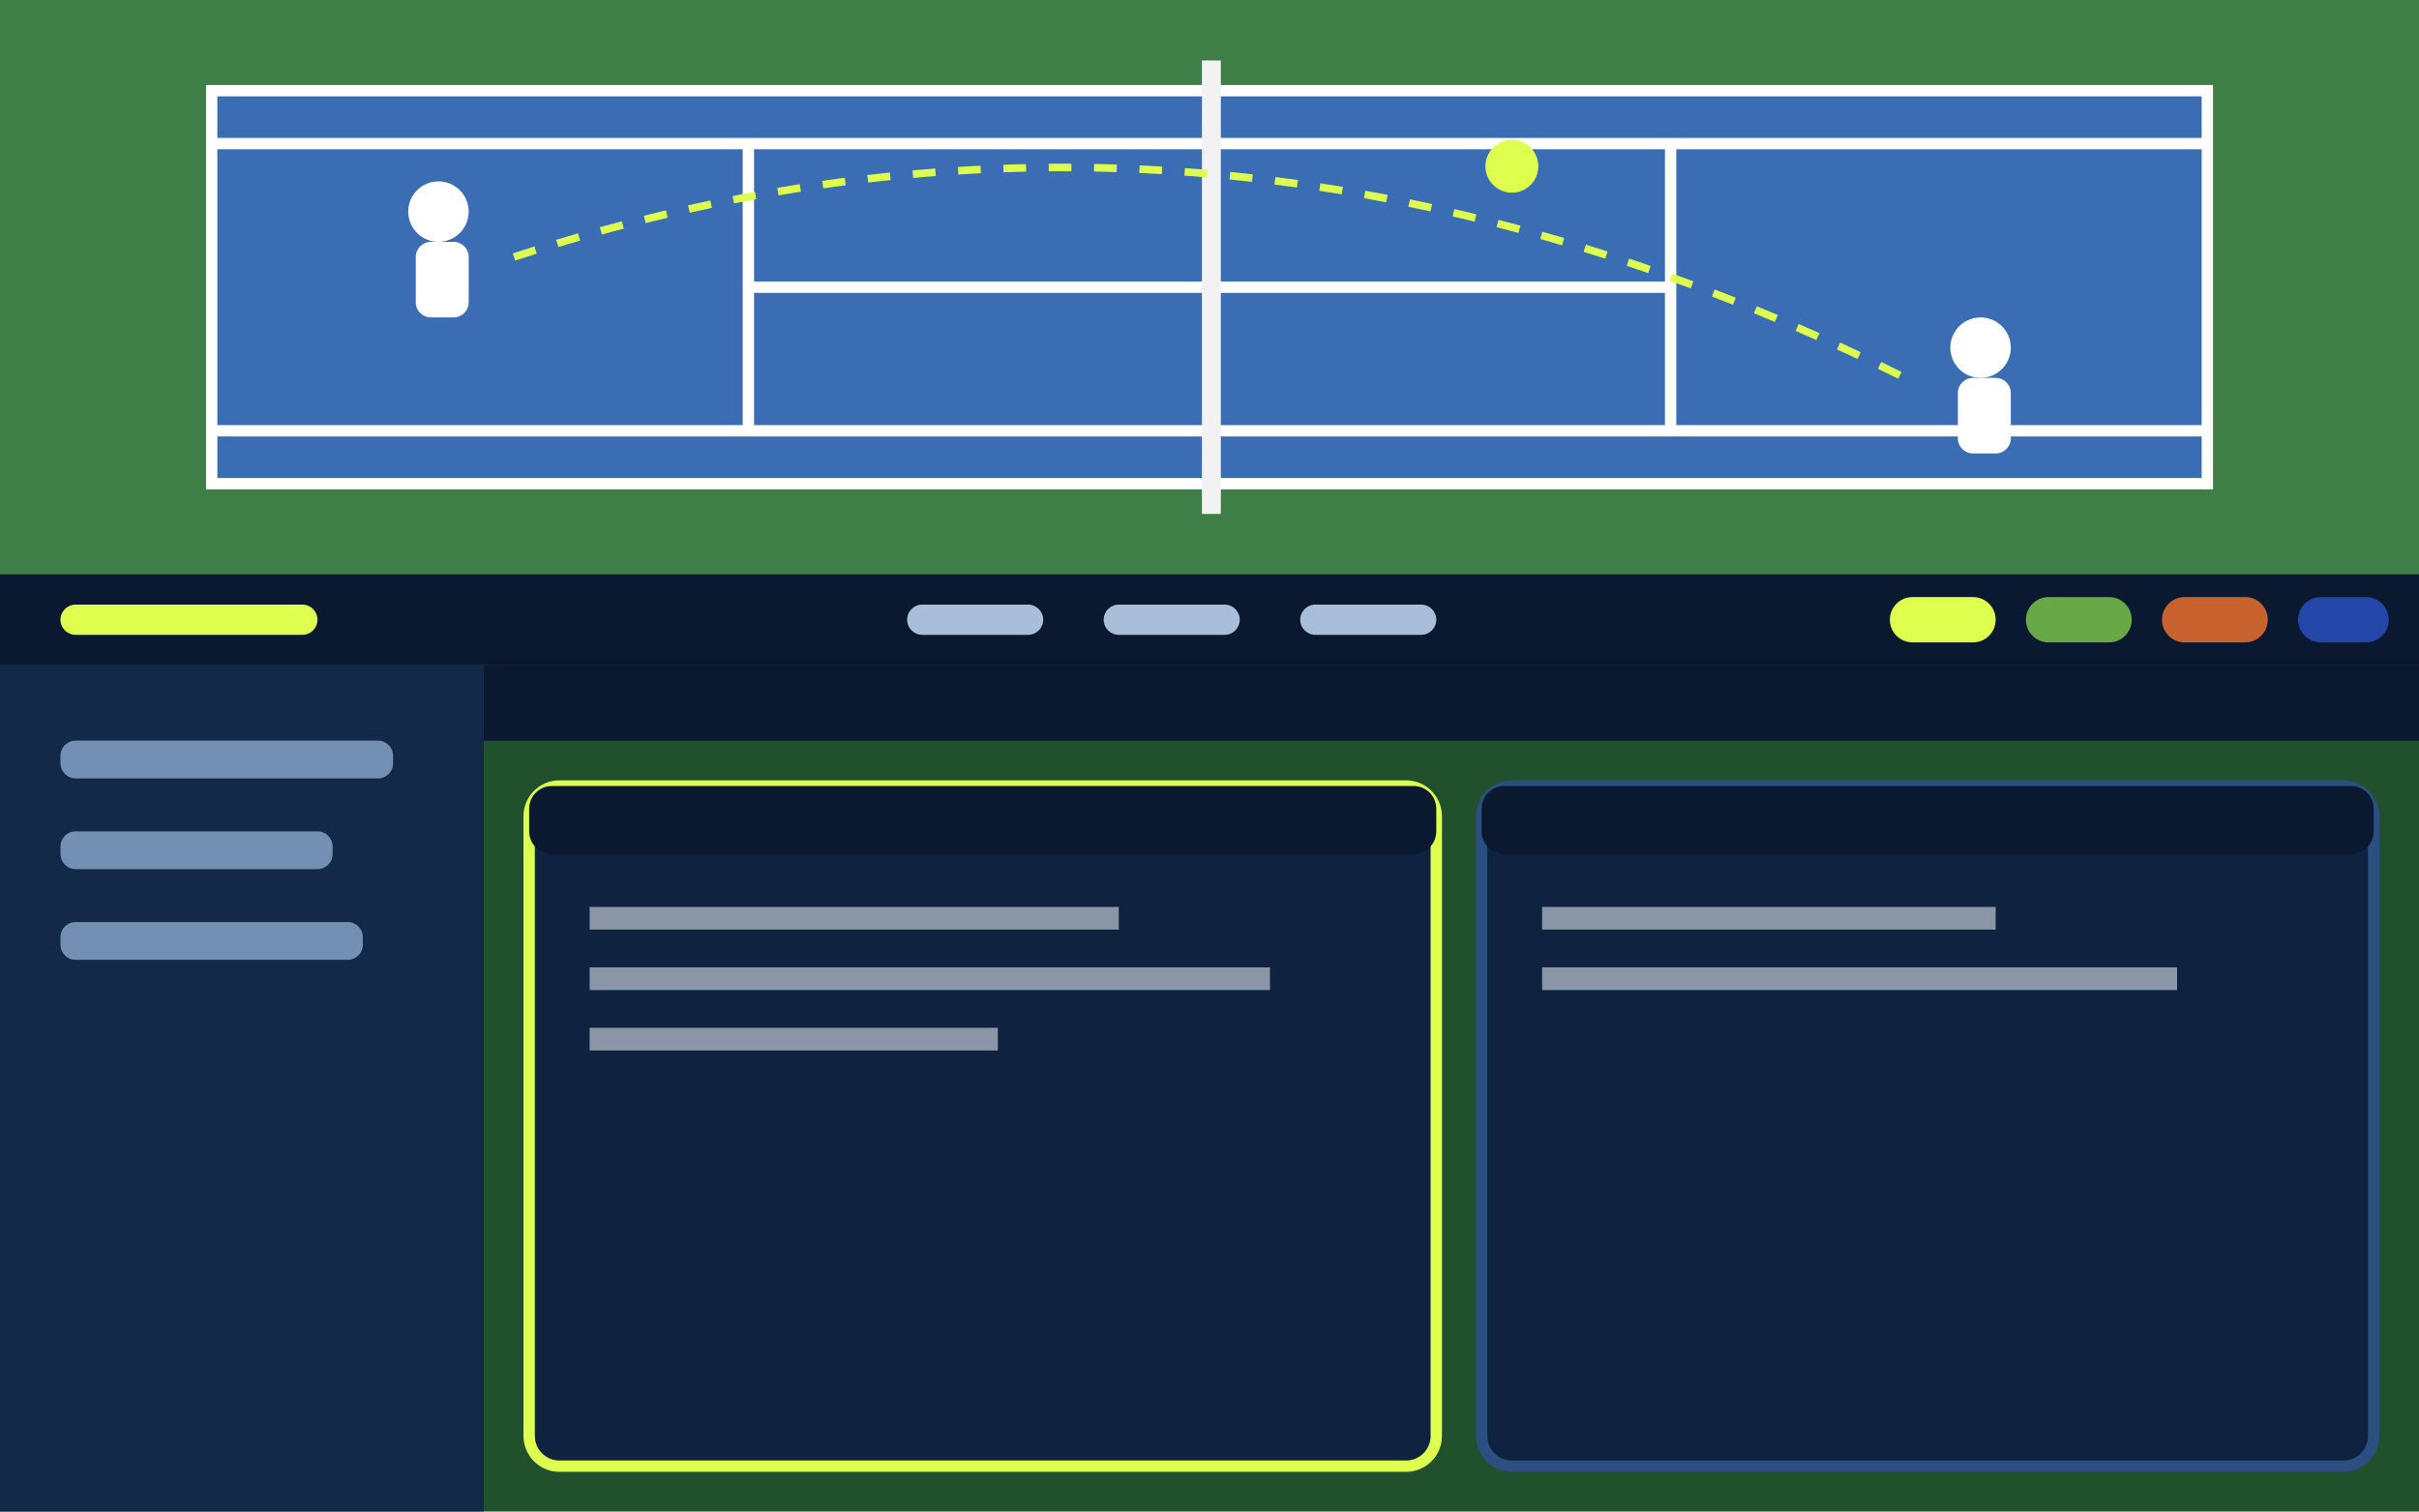
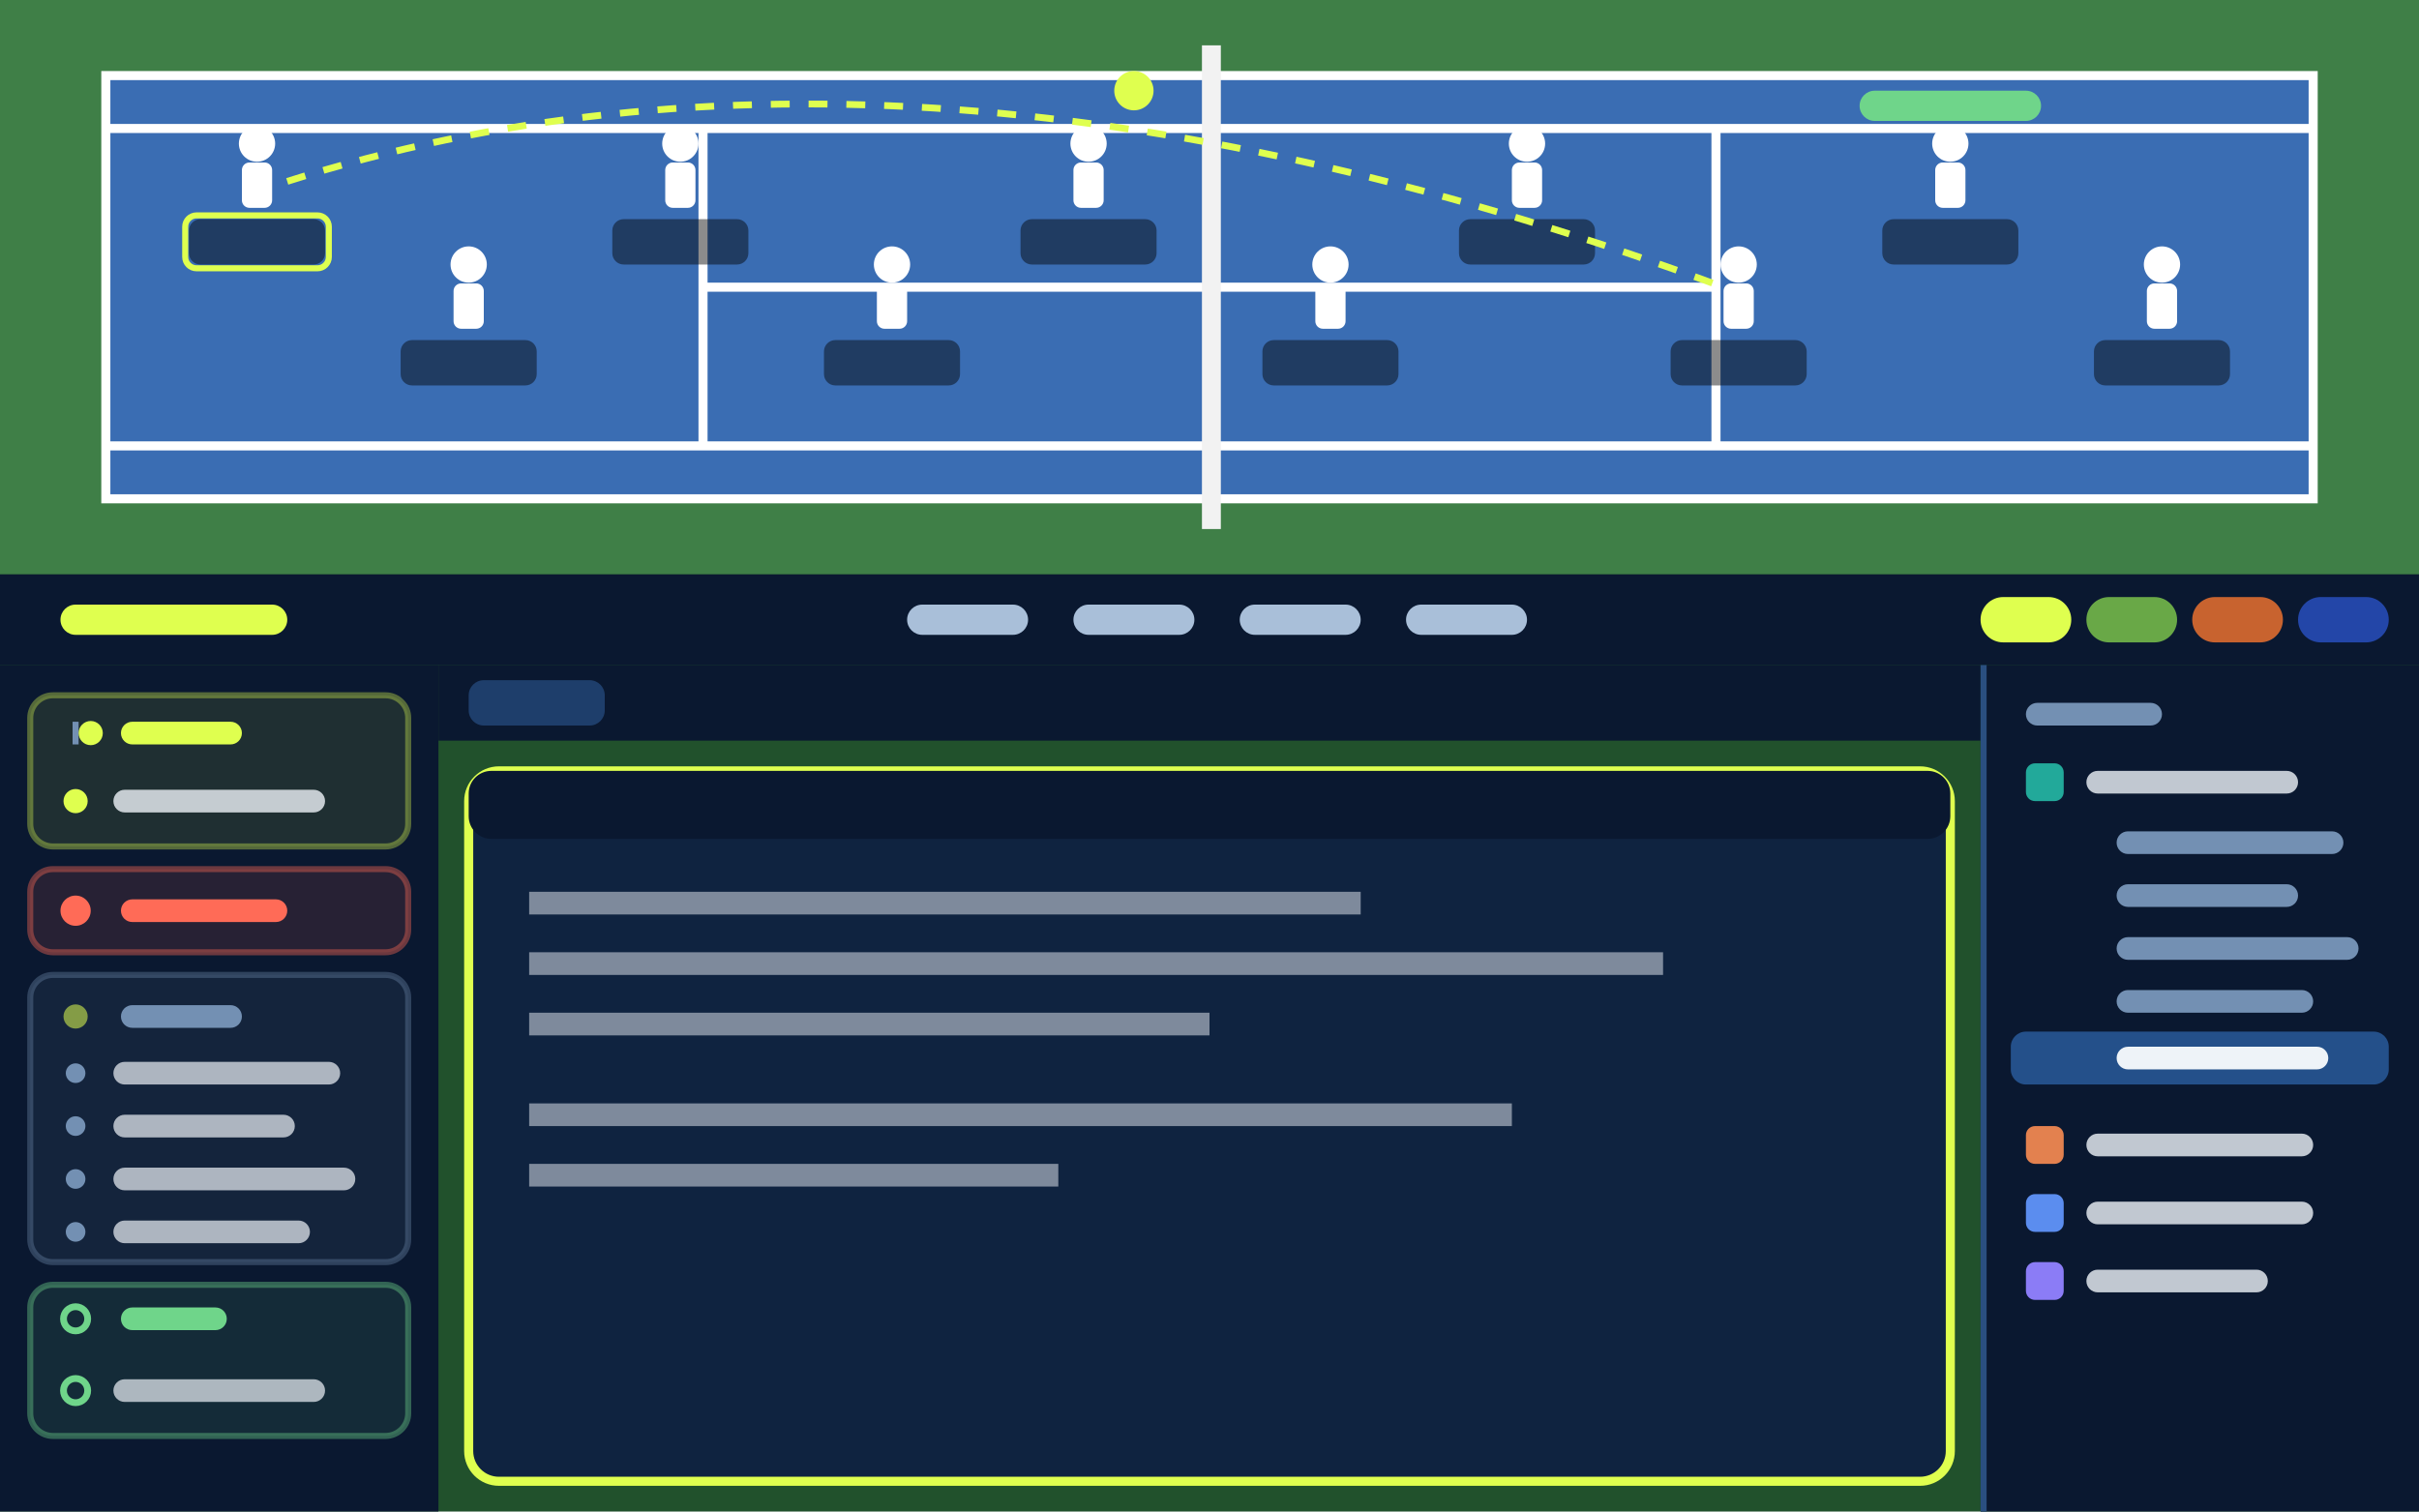
<svg xmlns="http://www.w3.org/2000/svg" width="320" height="200" viewBox="0 0 320 200">
  <rect width="320" height="200" fill="#21512c" />
  <rect width="320" height="76" fill="#3f7f47" />
-   <rect x="28" y="12" width="264" height="52" fill="#3a6db3" />
-   <g fill="none" stroke="#fff" stroke-width="1.5">
-     <rect x="28" y="12" width="264" height="52" />
-     <path d="M28 19h264M28 57h264M99 19v38M221 19v38M99 38h122" />
+   <rect x="14" y="10" width="292" height="56" fill="#3a6db3" />
+   <g fill="none" stroke="#fff" stroke-width="1.2">
+     <rect x="14" y="10" width="292" height="56" />
+     <path d="M14 17h292M14 59h292M93 17v42M227 17v42M93 38h134" />
  </g>
-   <rect x="159" y="8" width="2.5" height="60" fill="#f2f2f2" />
+   <rect x="159" y="6" width="2.5" height="64" fill="#f2f2f2" />
  <g fill="#fff">
-     <circle cx="58" cy="28" r="4" />
-     <rect x="55" y="32" width="7" height="10" rx="2" />
-     <circle cx="262" cy="46" r="4" />
-     <rect x="259" y="50" width="7" height="10" rx="2" />
+     <circle cx="34" cy="19" r="2.4" />
+     <rect x="32" y="21.5" width="4" height="6" rx="1" />
+     <circle cx="62" cy="35" r="2.4" />
+     <rect x="60" y="37.5" width="4" height="6" rx="1" />
+     <circle cx="90" cy="19" r="2.4" />
+     <rect x="88" y="21.5" width="4" height="6" rx="1" />
+     <circle cx="118" cy="35" r="2.4" />
+     <rect x="116" y="37.5" width="4" height="6" rx="1" />
+     <circle cx="144" cy="19" r="2.4" />
+     <rect x="142" y="21.5" width="4" height="6" rx="1" />
+     <circle cx="176" cy="35" r="2.4" />
+     <rect x="174" y="37.5" width="4" height="6" rx="1" />
+     <circle cx="202" cy="19" r="2.4" />
+     <rect x="200" y="21.5" width="4" height="6" rx="1" />
+     <circle cx="230" cy="35" r="2.4" />
+     <rect x="228" y="37.5" width="4" height="6" rx="1" />
+     <circle cx="258" cy="19" r="2.4" />
+     <rect x="256" y="21.5" width="4" height="6" rx="1" />
+     <circle cx="286" cy="35" r="2.4" />
+     <rect x="284" y="37.5" width="4" height="6" rx="1" />
  </g>
-   <path d="M68 34Q160 4 252 50" fill="none" stroke="#dfff4f" stroke-width="1" stroke-dasharray="3 3" />
-   <circle cx="200" cy="22" r="3.5" fill="#dfff4f" />
+   <g fill="#000" fill-opacity=".45">
+     <rect x="25" y="29" width="18" height="6" rx="1.5" />
+     <rect x="53" y="45" width="18" height="6" rx="1.5" />
+     <rect x="81" y="29" width="18" height="6" rx="1.5" />
+     <rect x="109" y="45" width="18" height="6" rx="1.5" />
+     <rect x="135" y="29" width="18" height="6" rx="1.5" />
+     <rect x="167" y="45" width="18" height="6" rx="1.5" />
+     <rect x="193" y="29" width="18" height="6" rx="1.5" />
+     <rect x="221" y="45" width="18" height="6" rx="1.5" />
+     <rect x="249" y="29" width="18" height="6" rx="1.5" />
+     <rect x="277" y="45" width="18" height="6" rx="1.5" />
+   </g>
+   <rect x="24.5" y="28.5" width="19" height="7" rx="1.5" fill="none" stroke="#dfff4f" stroke-width=".8" />
+   <rect x="246" y="12" width="24" height="4" rx="2" fill="#6fd58a" />
+   <path d="M38 24Q120 -2 228 38" fill="none" stroke="#dfff4f" stroke-width=".9" stroke-dasharray="2.5 2.5" />
+   <circle cx="150" cy="12" r="2.6" fill="#dfff4f" />
  <rect y="76" width="320" height="12" fill="#0a1830" />
-   <g fill="#dfff4f">
-     <rect x="8" y="80" width="34" height="4" rx="2" />
+   <rect x="8" y="80" width="30" height="4" rx="2" fill="#dfff4f" />
+   <g fill="#a9bfd9">
+     <rect x="120" y="80" width="16" height="4" rx="2" />
+     <rect x="142" y="80" width="16" height="4" rx="2" />
+     <rect x="164" y="80" width="16" height="4" rx="2" />
+     <rect x="186" y="80" width="16" height="4" rx="2" />
  </g>
-   <g fill="#a9bfd9">
-     <rect x="120" y="80" width="18" height="4" rx="2" />
-     <rect x="146" y="80" width="18" height="4" rx="2" />
-     <rect x="172" y="80" width="18" height="4" rx="2" />
+   <rect x="262" y="79" width="12" height="6" rx="3" fill="#dfff4f" />
+   <rect x="276" y="79" width="12" height="6" rx="3" fill="#69a847" />
+   <rect x="290" y="79" width="12" height="6" rx="3" fill="#c8632f" />
+   <rect x="304" y="79" width="12" height="6" rx="3" fill="#2346a8" />
+   <rect y="88" width="58" height="112" fill="#0a1830" />
+   <rect x="4" y="92" width="50" height="20" rx="3" fill="#dfff4f" fill-opacity=".1" stroke="#dfff4f" stroke-opacity=".35" stroke-width=".8" />
+   <path d="M10 95.5v3" stroke="#7390b3" stroke-width=".8" />
+   <circle cx="12" cy="97" r="1.6" fill="#dfff4f" />
+   <rect x="16" y="95.5" width="16" height="3" rx="1.5" fill="#dfff4f" />
+   <circle cx="10" cy="106" r="1.6" fill="#dfff4f" />
+   <rect x="15" y="104.5" width="28" height="3" rx="1.5" fill="#eef3f8" fill-opacity=".8" />
+   <rect x="4" y="115" width="50" height="11" rx="3" fill="#ff6b57" fill-opacity=".12" stroke="#ff6b57" stroke-opacity=".4" stroke-width=".8" />
+   <circle cx="10" cy="120.5" r="2" fill="#ff6b57" />
+   <rect x="16" y="119" width="22" height="3" rx="1.5" fill="#ff6b57" />
+   <rect x="4" y="129" width="50" height="38" rx="3" fill="#7390b3" fill-opacity=".1" stroke="#7390b3" stroke-opacity=".35" stroke-width=".8" />
+   <circle cx="10" cy="134.5" r="1.6" fill="#dfff4f" fill-opacity=".55" />
+   <rect x="16" y="133" width="16" height="3" rx="1.5" fill="#7390b3" />
+   <g fill="#7390b3">
+     <circle cx="10" cy="142" r="1.3" />
+     <circle cx="10" cy="149" r="1.3" />
+     <circle cx="10" cy="156" r="1.3" />
+     <circle cx="10" cy="163" r="1.3" />
  </g>
-   <rect x="250" y="79" width="14" height="6" rx="3" fill="#dfff4f" />
-   <rect x="268" y="79" width="14" height="6" rx="3" fill="#69a847" />
-   <rect x="286" y="79" width="14" height="6" rx="3" fill="#c8632f" />
-   <rect x="304" y="79" width="12" height="6" rx="3" fill="#2346a8" />
-   <rect y="88" width="64" height="112" fill="#12294a" />
+   <g fill="#eef3f8" fill-opacity=".7">
+     <rect x="15" y="140.5" width="30" height="3" rx="1.5" />
+     <rect x="15" y="147.5" width="24" height="3" rx="1.5" />
+     <rect x="15" y="154.5" width="32" height="3" rx="1.5" />
+     <rect x="15" y="161.5" width="26" height="3" rx="1.5" />
+   </g>
+   <rect x="4" y="170" width="50" height="20" rx="3" fill="#6fd58a" fill-opacity=".1" stroke="#6fd58a" stroke-opacity=".4" stroke-width=".8" />
+   <circle cx="10" cy="174.5" r="1.6" fill="none" stroke="#6fd58a" stroke-width=".9" />
+   <rect x="16" y="173" width="14" height="3" rx="1.5" fill="#6fd58a" />
+   <circle cx="10" cy="184" r="1.6" fill="none" stroke="#6fd58a" stroke-width=".9" />
+   <rect x="15" y="182.5" width="28" height="3" rx="1.5" fill="#eef3f8" fill-opacity=".7" />
+   <rect x="58" y="88" width="204" height="10" fill="#0a1830" />
+   <rect x="62" y="90" width="18" height="6" rx="2" fill="#1e3e6b" />
+   <rect x="62" y="102" width="196" height="94" rx="4" fill="#0f2340" stroke="#dfff4f" stroke-width="1.2" />
+   <rect x="62" y="102" width="196" height="9" rx="3" fill="#0a1830" />
+   <g fill="#eef3f8" fill-opacity=".5">
+     <rect x="70" y="118" width="110" height="3" />
+     <rect x="70" y="126" width="150" height="3" />
+     <rect x="70" y="134" width="90" height="3" />
+     <rect x="70" y="146" width="130" height="3" />
+     <rect x="70" y="154" width="70" height="3" />
+   </g>
+   <rect x="262" y="88" width="58" height="112" fill="#0a1830" />
+   <rect x="262" y="88" width=".8" height="112" fill="#2a4f80" />
+   <rect x="268" y="93" width="18" height="3" rx="1.5" fill="#7390b3" />
+   <rect x="268" y="101" width="5" height="5" rx="1.2" fill="#22a99a" />
+   <rect x="276" y="102" width="28" height="3" rx="1.5" fill="#eef3f8" fill-opacity=".8" />
  <g fill="#7390b3">
-     <rect x="8" y="98" width="44" height="5" rx="2" />
-     <rect x="8" y="110" width="36" height="5" rx="2" />
-     <rect x="8" y="122" width="40" height="5" rx="2" />
+     <rect x="280" y="110" width="30" height="3" rx="1.5" />
+     <rect x="280" y="117" width="24" height="3" rx="1.5" />
+     <rect x="280" y="124" width="32" height="3" rx="1.5" />
+     <rect x="280" y="131" width="26" height="3" rx="1.5" />
  </g>
-   <rect x="64" y="88" width="256" height="10" fill="#0a1830" />
-   <rect x="70" y="104" width="120" height="90" rx="4" fill="#0f2340" stroke="#dfff4f" stroke-width="1.5" />
-   <rect x="196" y="104" width="118" height="90" rx="4" fill="#0f2340" stroke="#2a4f80" stroke-width="1.5" />
-   <rect x="70" y="104" width="120" height="9" rx="3" fill="#0a1830" />
-   <rect x="196" y="104" width="118" height="9" rx="3" fill="#0a1830" />
-   <g fill="#eef3f8" opacity=".55">
-     <rect x="78" y="120" width="70" height="3" />
-     <rect x="78" y="128" width="90" height="3" />
-     <rect x="78" y="136" width="54" height="3" />
-     <rect x="204" y="120" width="60" height="3" />
-     <rect x="204" y="128" width="84" height="3" />
-   </g>
+   <rect x="266" y="136.5" width="50" height="7" rx="2" fill="#24508a" />
+   <rect x="280" y="138.5" width="28" height="3" rx="1.5" fill="#eef3f8" />
+   <rect x="268" y="149" width="5" height="5" rx="1.2" fill="#e3814f" />
+   <rect x="276" y="150" width="30" height="3" rx="1.5" fill="#eef3f8" fill-opacity=".8" />
+   <rect x="268" y="158" width="5" height="5" rx="1.2" fill="#5b8def" />
+   <rect x="276" y="159" width="30" height="3" rx="1.5" fill="#eef3f8" fill-opacity=".8" />
+   <rect x="268" y="167" width="5" height="5" rx="1.2" fill="#8b7cf6" />
+   <rect x="276" y="168" width="24" height="3" rx="1.5" fill="#eef3f8" fill-opacity=".8" />
</svg>
